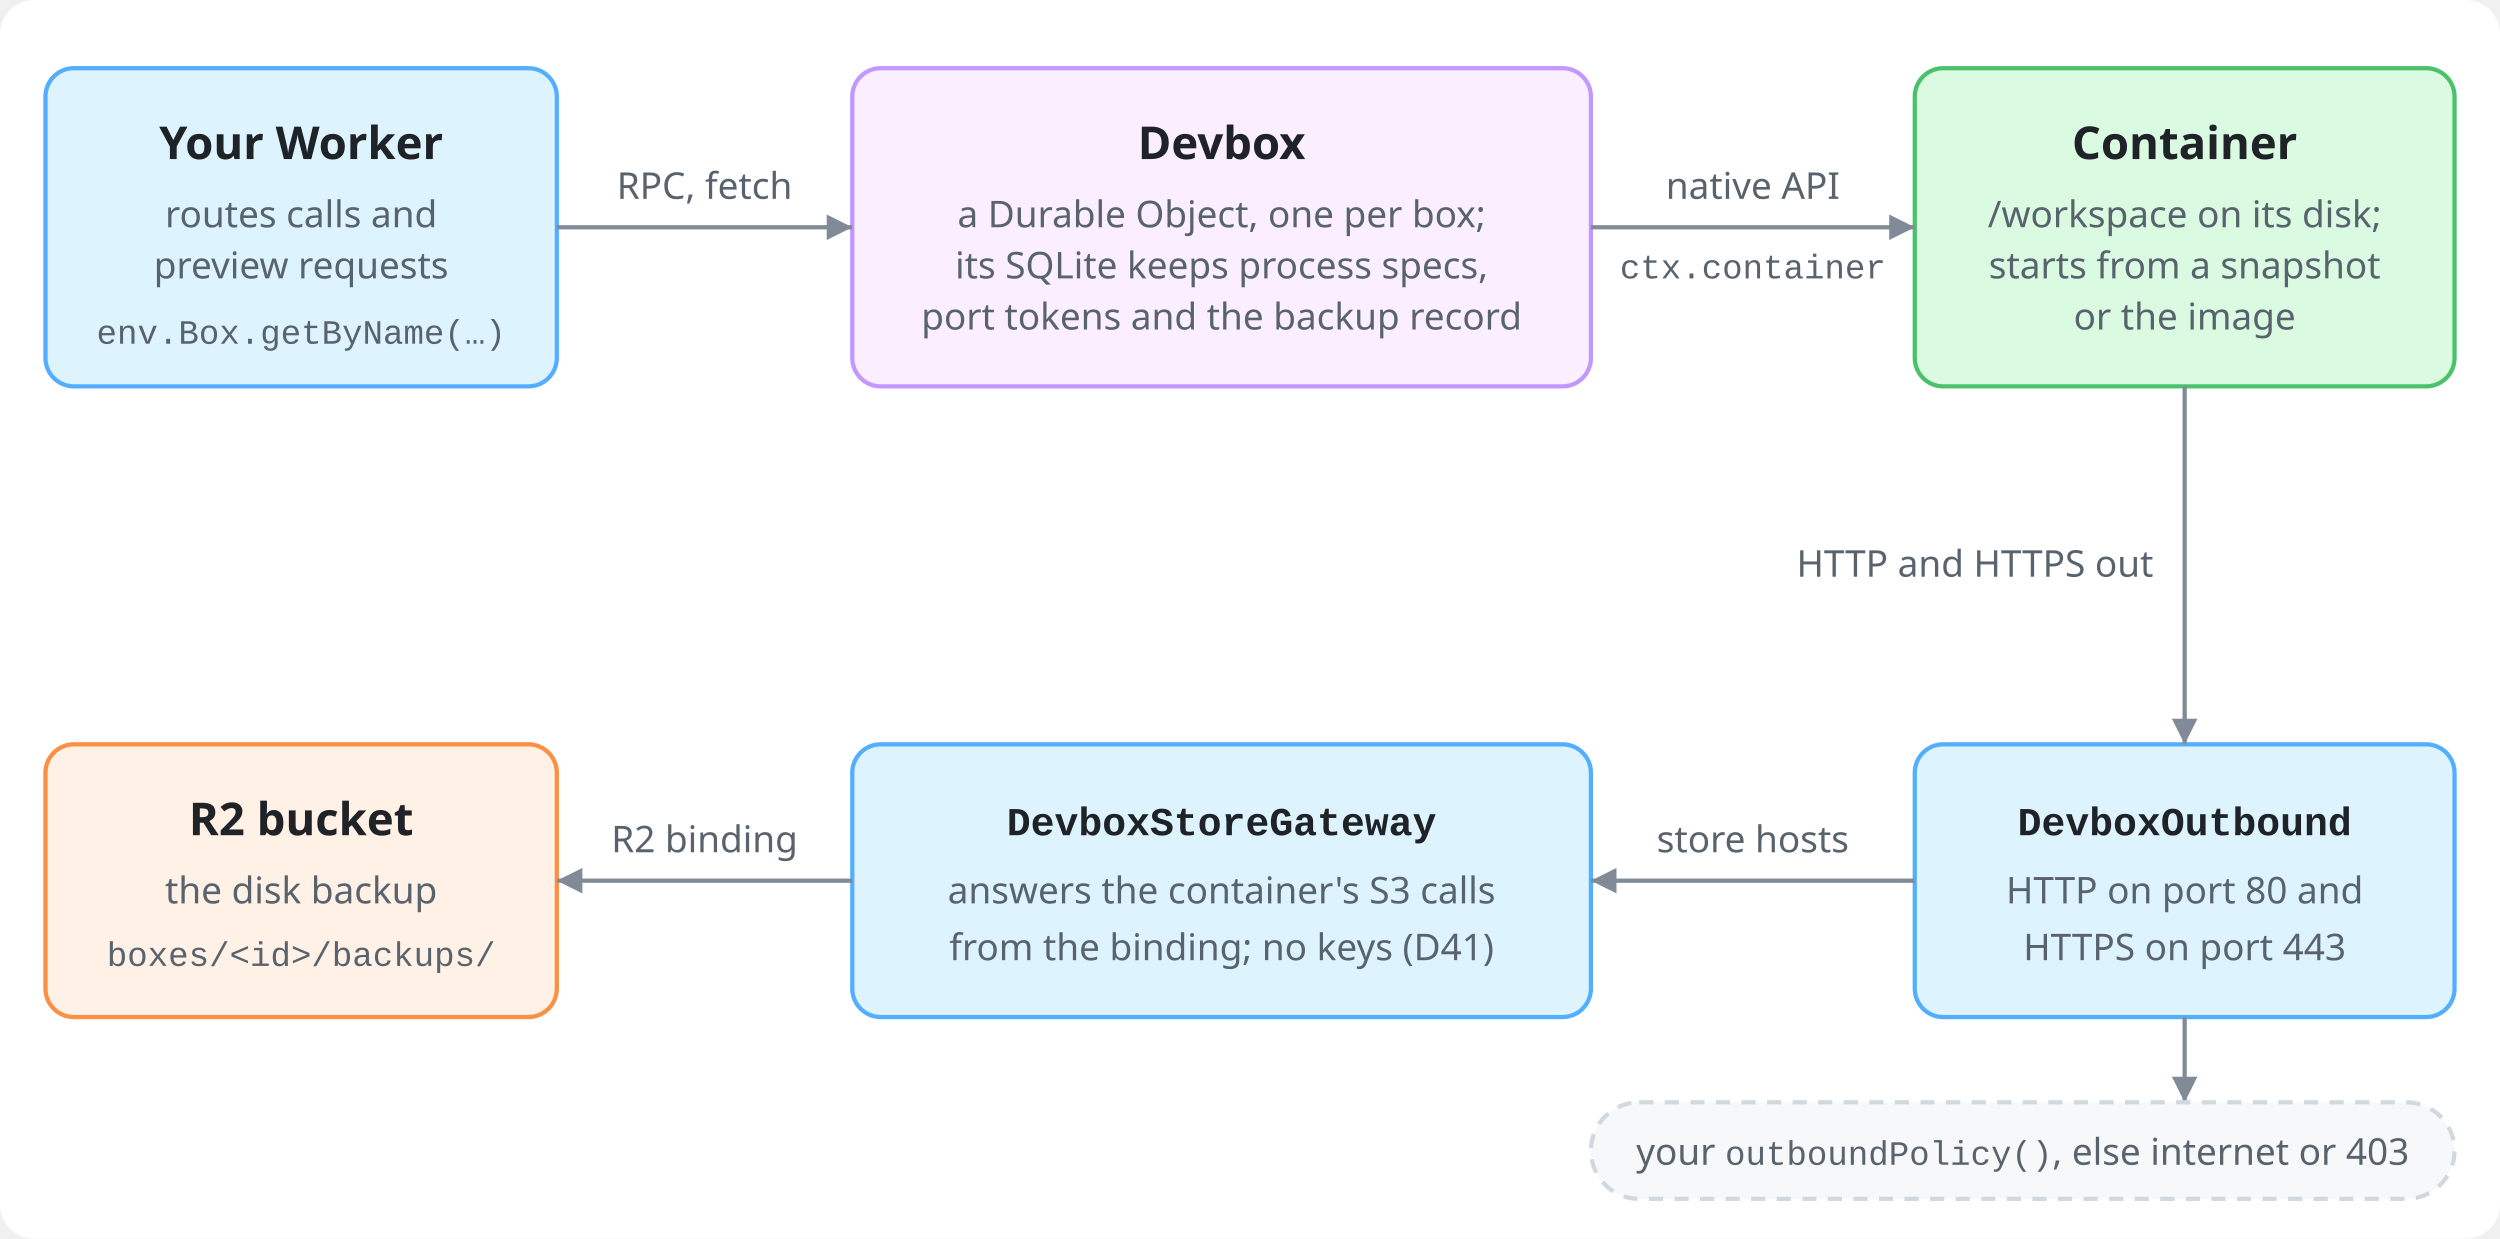
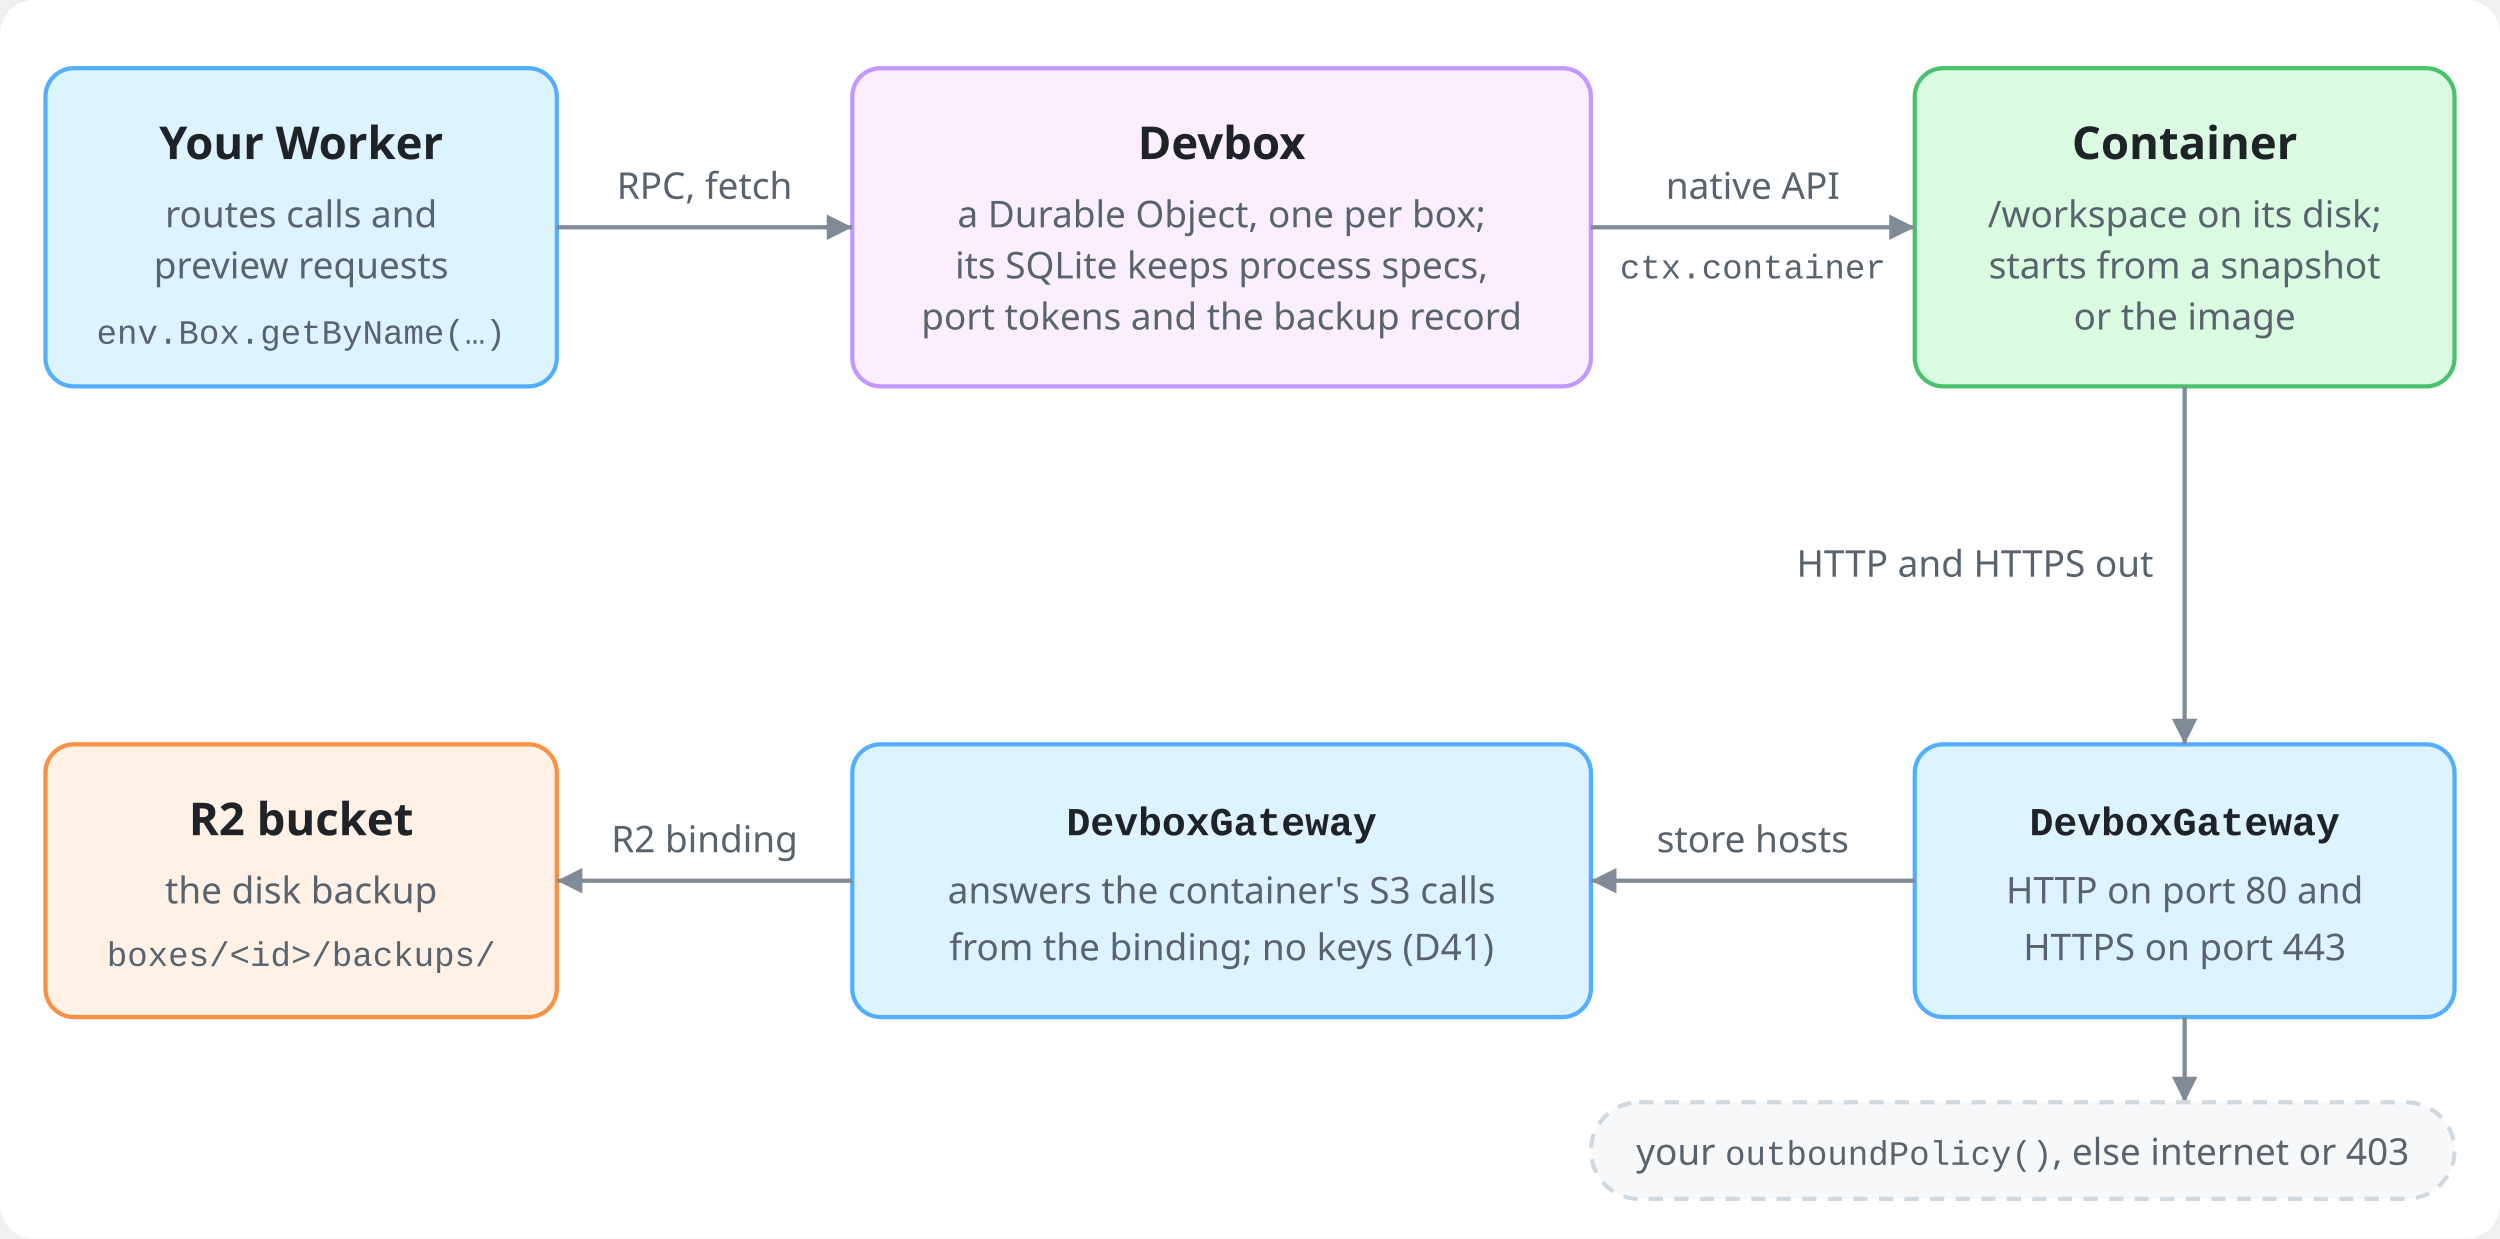
<svg xmlns="http://www.w3.org/2000/svg" width="880" height="436" viewBox="0 0 880 436" role="img" aria-labelledby="title">
  <style>
    .bg { fill: #ffffff; }
    text { font-family: -apple-system, BlinkMacSystemFont, "Segoe UI", "Noto Sans", Helvetica, Arial, sans-serif; }
    .t { font-size: 16px; font-weight: 600; fill: #1f2328; }
    .s { font-size: 13px; fill: #59636e; }
    .c { font-family: ui-monospace, SFMono-Regular, "SF Mono", Menlo, Consolas, "Liberation Mono", monospace; font-size: 12px; fill: #59636e; }
    .ct { font-family: ui-monospace, SFMono-Regular, "SF Mono", Menlo, Consolas, "Liberation Mono", monospace; font-size: 14px; font-weight: 600; fill: #1f2328; }
    .line { stroke: #818b98; stroke-width: 1.5; fill: none; }
    .head { fill: #818b98; }
    .blue { fill: #ddf4ff; stroke: #54aeff; stroke-width: 1.5; }
    .purple { fill: #fbefff; stroke: #c297ff; stroke-width: 1.5; }
    .green { fill: #dafbe1; stroke: #4ac26b; stroke-width: 1.5; }
    .orange { fill: #fff1e5; stroke: #fb8f44; stroke-width: 1.5; }
    .gray { fill: #f6f8fa; stroke: #d1d9e0; stroke-width: 1.5; stroke-dasharray: 5 4; }
    @media (prefers-color-scheme: dark) {
      .bg { fill: #0d1117; }
      .t, .ct { fill: #f0f6fc; }
      .s, .c { fill: #9198a1; }
      .line { stroke: #6e7681; }
      .head { fill: #6e7681; }
      .blue { fill: #132339; stroke: #4493f8; }
      .purple { fill: #252139; stroke: #ab7df8; }
      .green { fill: #12261e; stroke: #3fb950; }
      .orange { fill: #2c1f1a; stroke: #db6d28; }
      .gray { fill: #171b22; stroke: #3d444d; }
    }
  </style>
  <defs>
    <marker id="arrow" viewBox="0 0 10 10" refX="10" refY="5" markerWidth="9" markerHeight="9" markerUnits="userSpaceOnUse" orient="auto-start-reverse">
      <path class="head" d="M0,0 L10,5 L0,10 z" />
    </marker>
  </defs>
  <rect class="bg" width="880" height="436" rx="12" />
  <rect class="blue" x="16" y="24" width="180" height="112" rx="10" />
  <text class="t" x="106" y="56" text-anchor="middle">Your Worker</text>
  <text class="s" x="106" y="80" text-anchor="middle">routes calls and</text>
  <text class="s" x="106" y="98" text-anchor="middle">preview requests</text>
  <text class="c" x="106" y="121" text-anchor="middle">env.Box.getByName(…)</text>
  <rect class="purple" x="300" y="24" width="260" height="112" rx="10" />
  <text class="t" x="430" y="56" text-anchor="middle">Devbox</text>
  <text class="s" x="430" y="80" text-anchor="middle">a Durable Object, one per box;</text>
  <text class="s" x="430" y="98" text-anchor="middle">its SQLite keeps process specs,</text>
  <text class="s" x="430" y="116" text-anchor="middle">port tokens and the backup record</text>
  <rect class="green" x="674" y="24" width="190" height="112" rx="10" />
  <text class="t" x="769" y="56" text-anchor="middle">Container</text>
  <text class="s" x="769" y="80" text-anchor="middle">/workspace on its disk;</text>
  <text class="s" x="769" y="98" text-anchor="middle">starts from a snapshot</text>
  <text class="s" x="769" y="116" text-anchor="middle">or the image</text>
  <line class="line" x1="196" y1="80" x2="300" y2="80" marker-end="url(#arrow)" />
  <text class="s" x="248" y="70" text-anchor="middle">RPC, fetch</text>
  <line class="line" x1="560" y1="80" x2="674" y2="80" marker-end="url(#arrow)" />
  <text class="s" x="617" y="70" text-anchor="middle">native API</text>
  <text class="c" x="617" y="98" text-anchor="middle">ctx.container</text>
  <rect class="orange" x="16" y="262" width="180" height="96" rx="10" />
  <text class="t" x="106" y="294" text-anchor="middle">R2 bucket</text>
  <text class="s" x="106" y="318" text-anchor="middle">the disk backup</text>
  <text class="c" x="106" y="340" text-anchor="middle">boxes/&lt;id&gt;/backups/</text>
  <rect class="blue" x="300" y="262" width="260" height="96" rx="10" />
-   <text class="ct" x="430" y="294" text-anchor="middle">DevboxStoreGateway</text>
+   <text class="ct" x="430" y="294" text-anchor="middle">DevboxGateway</text>
  <text class="s" x="430" y="318" text-anchor="middle">answers the container's S3 calls</text>
  <text class="s" x="430" y="338" text-anchor="middle">from the binding; no keys (D41)</text>
  <rect class="blue" x="674" y="262" width="190" height="96" rx="10" />
-   <text class="ct" x="769" y="294" text-anchor="middle">DevboxOutbound</text>
+   <text class="ct" x="769" y="294" text-anchor="middle">DevboxGateway</text>
  <text class="s" x="769" y="318" text-anchor="middle">HTTP on port 80 and</text>
  <text class="s" x="769" y="338" text-anchor="middle">HTTPS on port 443</text>
  <line class="line" x1="769" y1="136" x2="769" y2="262" marker-end="url(#arrow)" />
  <text class="s" x="758" y="203" text-anchor="end">HTTP and HTTPS out</text>
  <line class="line" x1="674" y1="310" x2="560" y2="310" marker-end="url(#arrow)" />
  <text class="s" x="617" y="300" text-anchor="middle">store hosts</text>
  <line class="line" x1="300" y1="310" x2="196" y2="310" marker-end="url(#arrow)" />
  <text class="s" x="248" y="300" text-anchor="middle">R2 binding</text>
  <line class="line" x1="769" y1="358" x2="769" y2="388" marker-end="url(#arrow)" />
  <rect class="gray" x="560" y="388" width="304" height="34" rx="17" />
  <text class="s" x="712" y="410" text-anchor="middle">your <tspan class="c">outboundPolicy()</tspan>, else internet or 403</text>
</svg>
